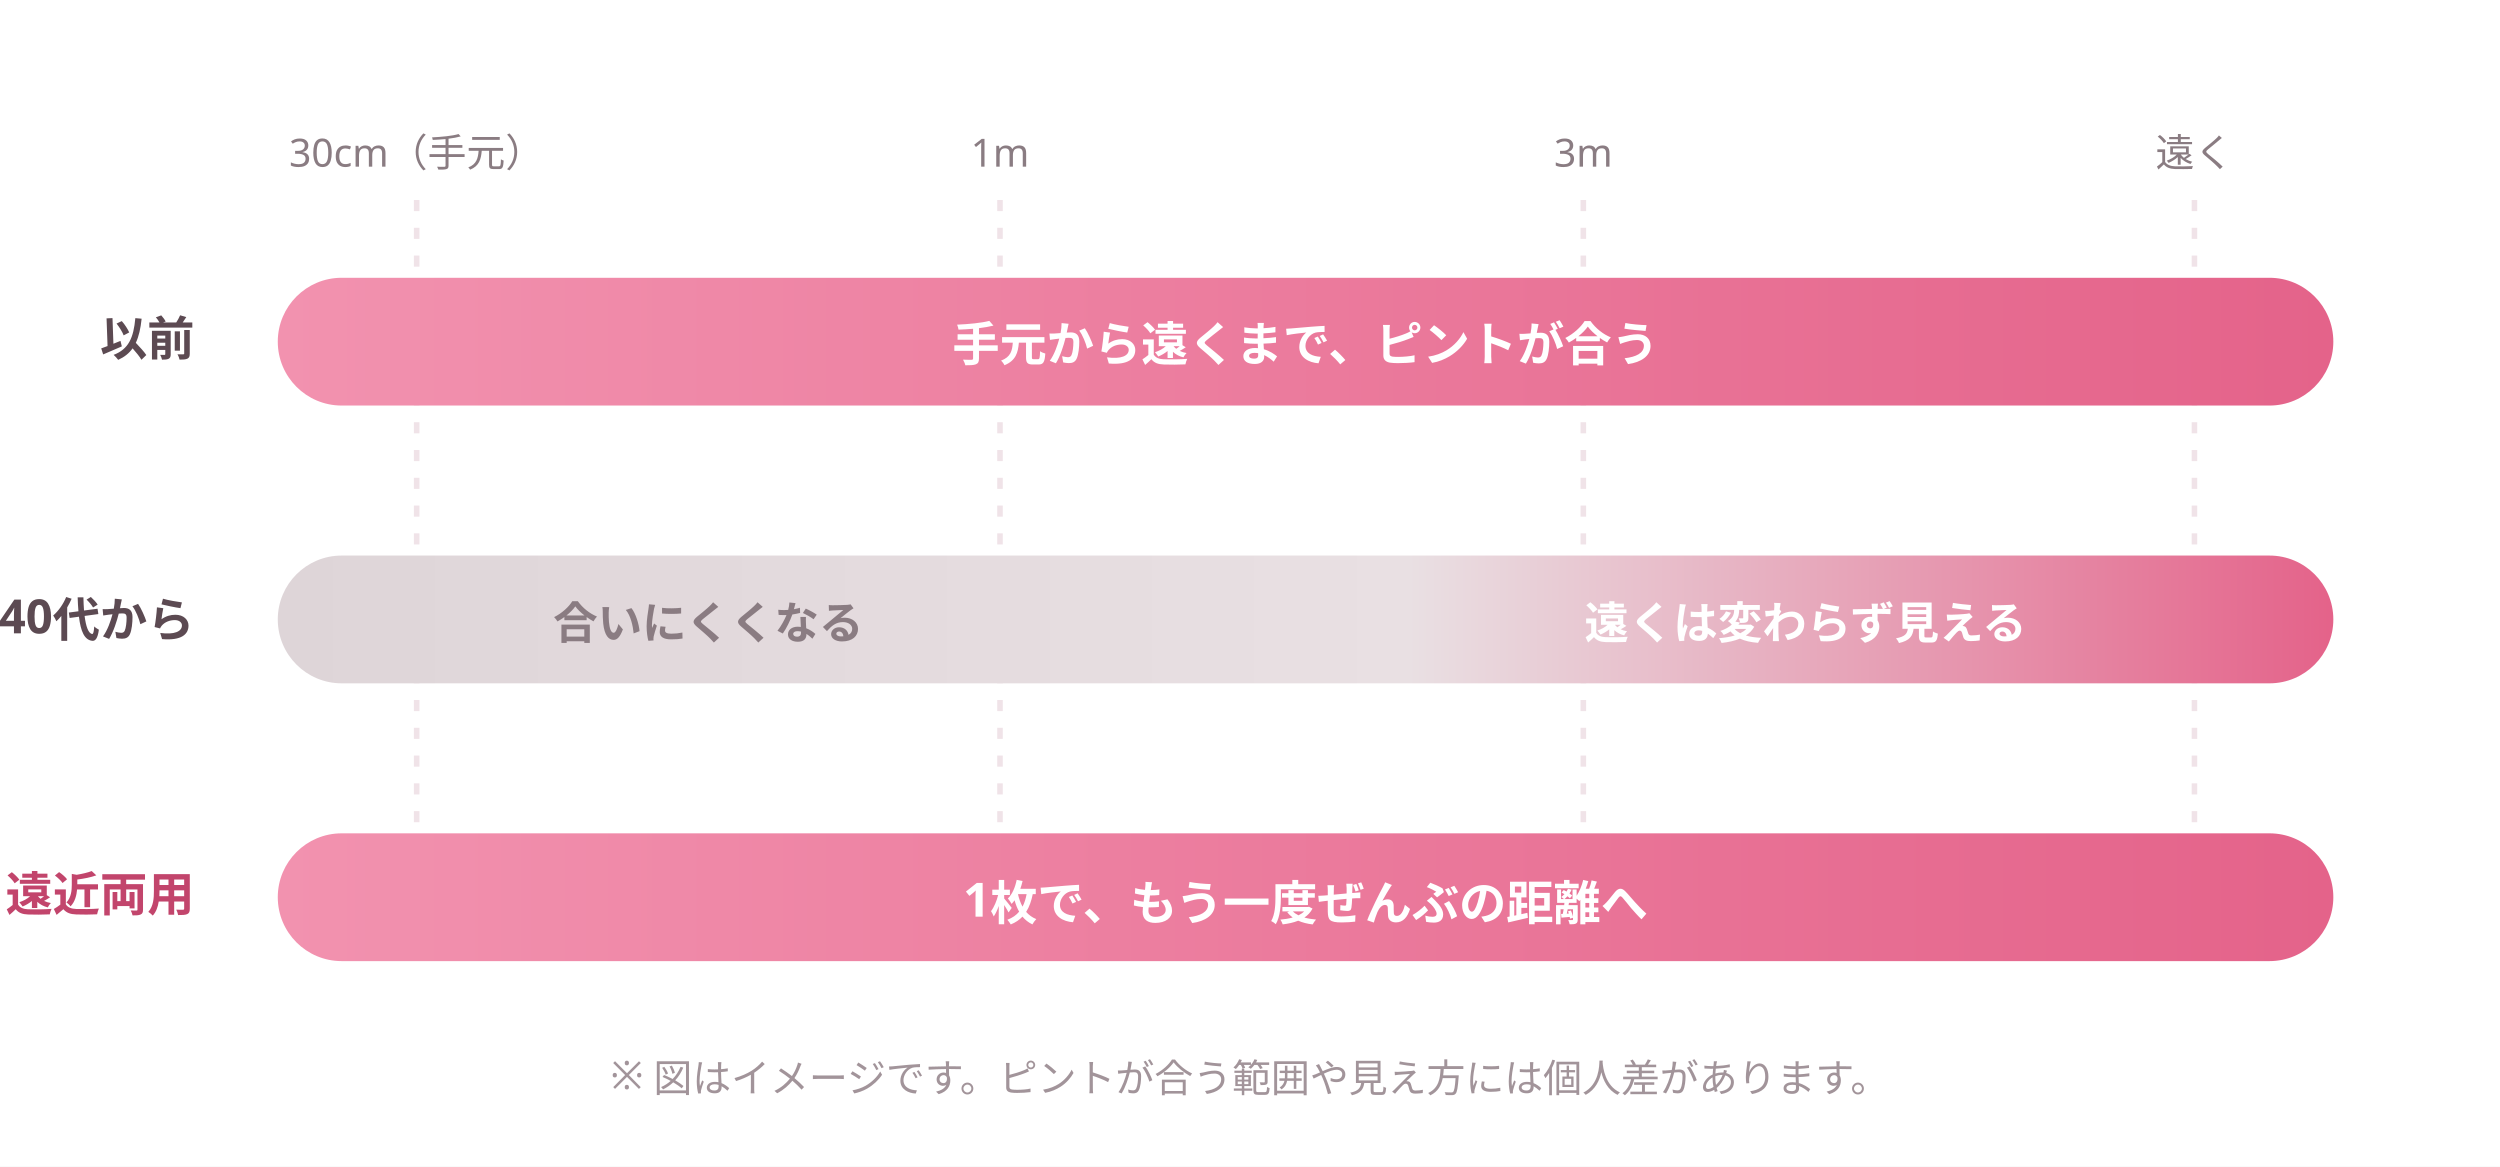
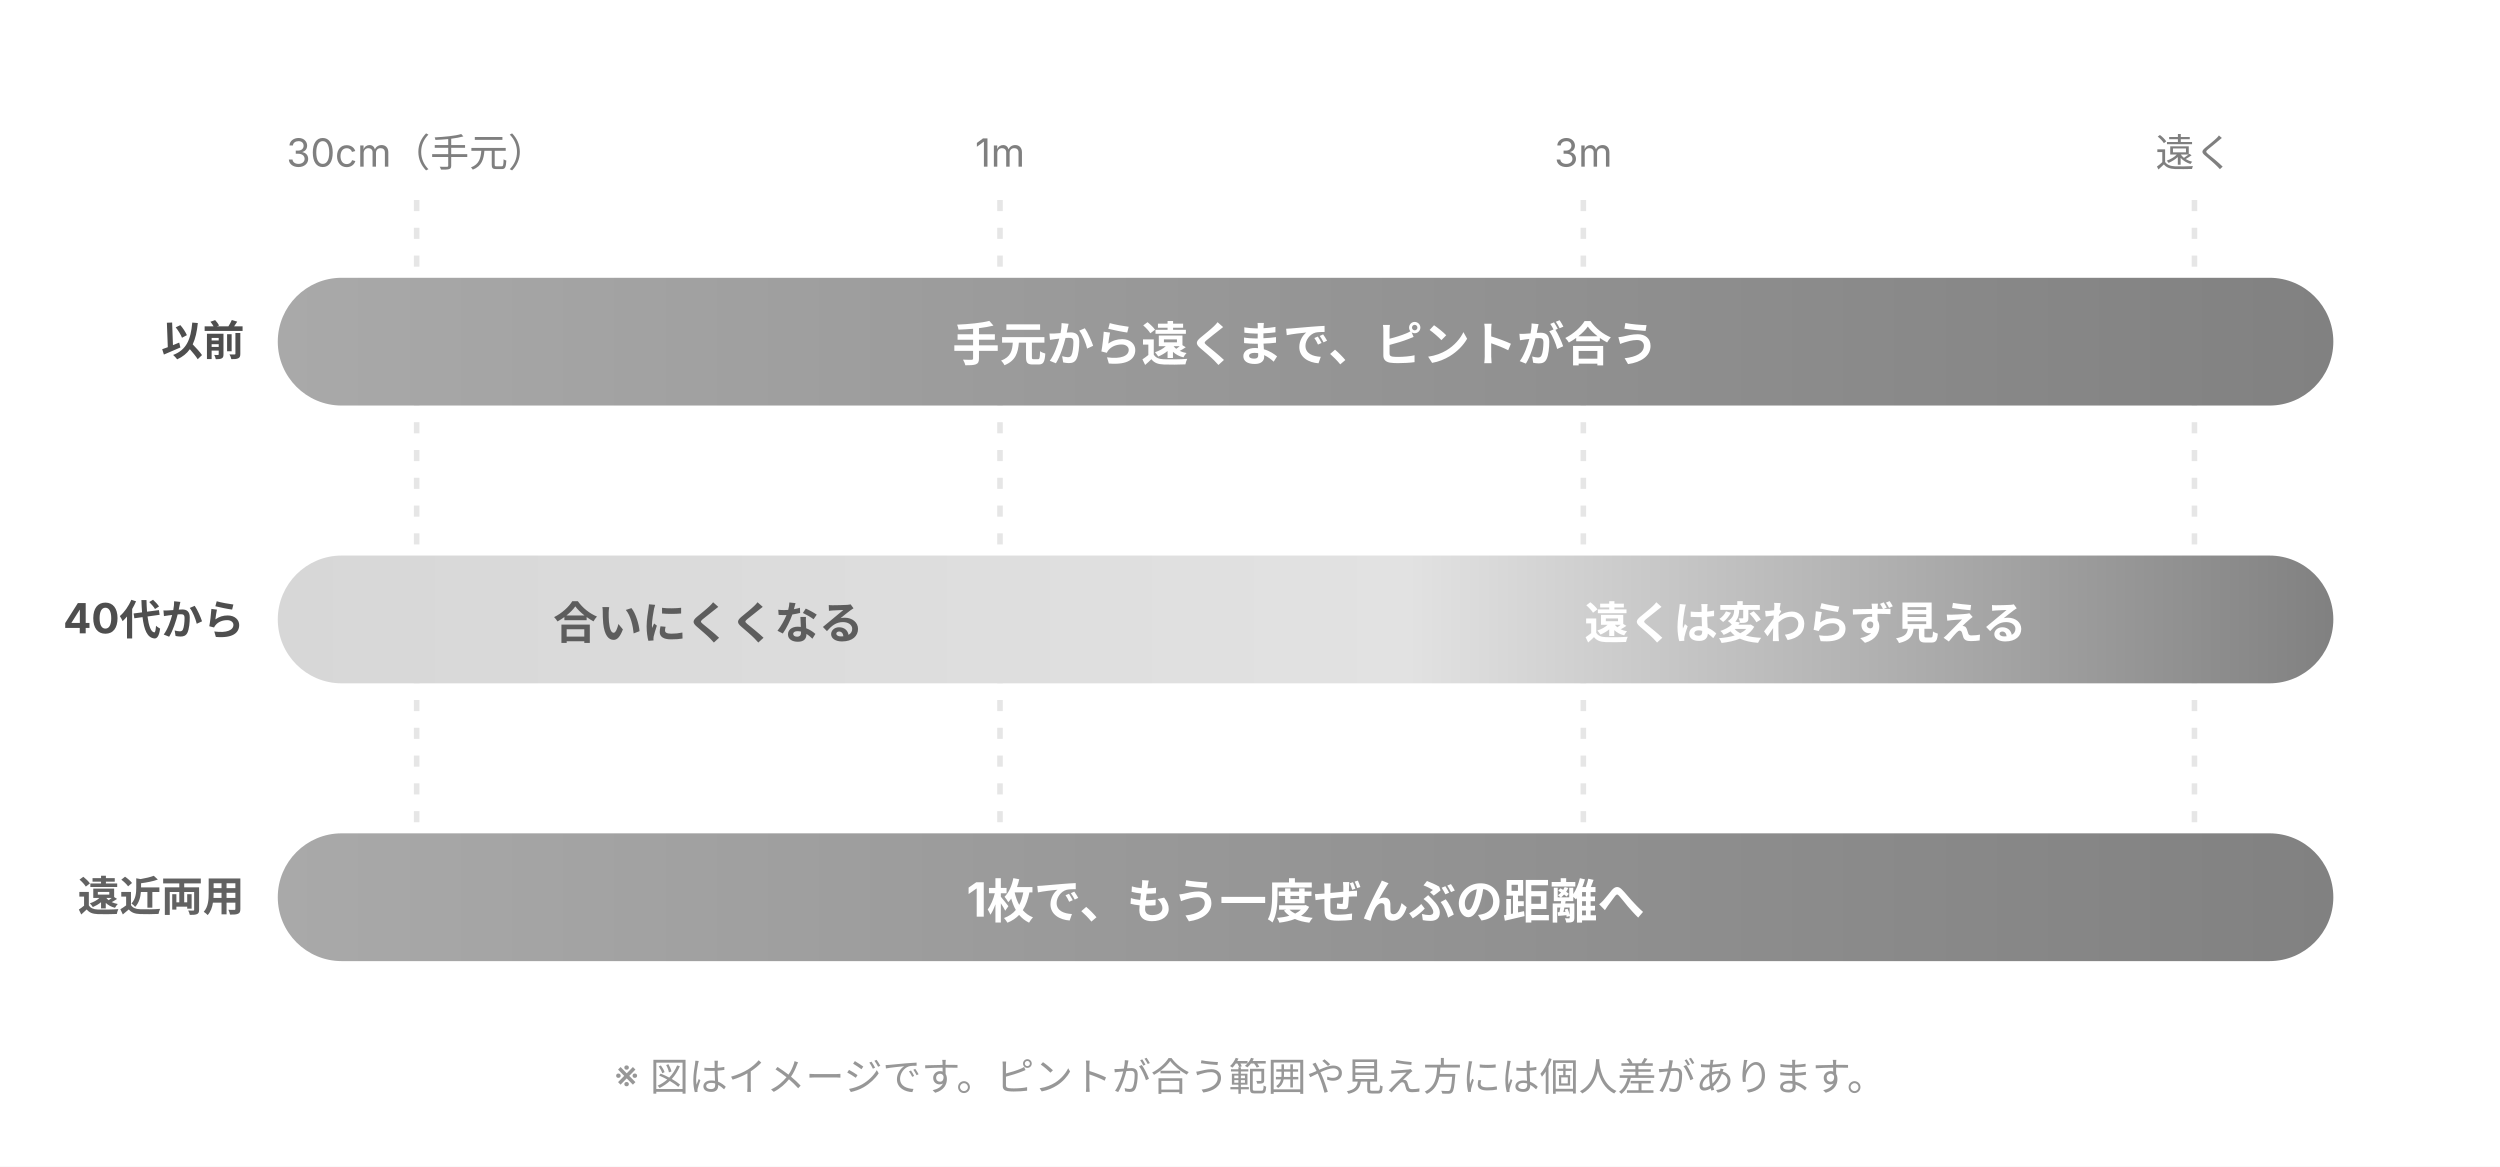
<svg xmlns="http://www.w3.org/2000/svg" viewBox="0 0 900 420" width="900" height="420" role="img" aria-labelledby="frTitle frDesc">
  <defs>
    <linearGradient id="frOk" x1="0" y1="0" x2="1" y2="0">
-       <stop offset="0%" stop-color="#F292AF" />
-       <stop offset="100%" stop-color="#E4638A" />
+       <stop offset="0%" stop-color="#A9A9A9" />
+       <stop offset="100%" stop-color="#818181" />
    </linearGradient>
    <linearGradient id="frNg" x1="0" y1="0" x2="1" y2="0">
-       <stop offset="0%" stop-color="#DED5D8" />
-       <stop offset="55%" stop-color="#E9E0E3" />
-       <stop offset="100%" stop-color="#E4638A" />
+       <stop offset="0%" stop-color="#D7D7D7" />
+       <stop offset="55%" stop-color="#E2E2E2" />
+       <stop offset="100%" stop-color="#818181" />
    </linearGradient>
  </defs>
  <rect width="900" height="420" fill="#FFFFFF" />
-   <g font-family="'Noto Sans JP','Hiragino Sans','Yu Gothic',sans-serif">
-     <g font-size="14" fill="#8A7C82" text-anchor="middle">
+   <g font-family="system-ui,-apple-system,BlinkMacSystemFont,'Segoe UI','Hiragino Sans','Hiragino Kaku Gothic ProN','Yu Gothic','Meiryo',sans-serif">
+     <g font-size="14" fill="#7F7F7F" text-anchor="middle">
      <text x="150" y="60">30cm（手元）</text>
      <text x="360" y="60">1m</text>
      <text x="570" y="60">3m</text>
      <text x="790" y="60">遠く</text>
    </g>
-     <g stroke="#F0E3E8" stroke-width="2" stroke-dasharray="4 6">
+     <g stroke="#E6E6E6" stroke-width="2" stroke-dasharray="4 6">
      <line x1="150" y1="72" x2="150" y2="330" />
      <line x1="360" y1="72" x2="360" y2="330" />
      <line x1="570" y1="72" x2="570" y2="330" />
      <line x1="790" y1="72" x2="790" y2="330" />
    </g>
-     <text x="70" y="128" font-size="17" font-weight="700" fill="#5C4A52" text-anchor="end">以前</text>
+     <text x="88" y="128" font-size="15" font-weight="700" fill="#4E4E4E" text-anchor="end">以前</text>
    <rect x="100" y="100" width="740" height="46" rx="23" fill="url(#frOk)" />
    <text x="470" y="130" font-size="17" font-weight="700" fill="#FFFFFF" text-anchor="middle">手元から遠くまで、ピントが合う</text>
-     <text x="70" y="228" font-size="17" font-weight="700" fill="#5C4A52" text-anchor="end">40代から</text>
+     <text x="88" y="228" font-size="15" font-weight="700" fill="#4E4E4E" text-anchor="end">40代から</text>
    <rect x="100" y="200" width="740" height="46" rx="23" fill="url(#frNg)" />
-     <text x="255" y="230" font-size="16" font-weight="700" fill="#8A7C82" text-anchor="middle">合いにくくなる</text>
+     <text x="255" y="230" font-size="16" font-weight="700" fill="#5D5D5D" text-anchor="middle">合いにくくなる</text>
    <text x="650" y="230" font-size="16" font-weight="700" fill="#FFFFFF" text-anchor="middle">遠くは変わらず見える</text>
-     <text x="70" y="328" font-size="17" font-weight="700" fill="#C2456C" text-anchor="end">遠近両用</text>
+     <text x="88" y="328" font-size="15" font-weight="700" fill="#626262" text-anchor="end">遠近両用</text>
    <rect x="100" y="300" width="740" height="46" rx="23" fill="url(#frOk)" />
    <text x="470" y="330" font-size="17" font-weight="700" fill="#FFFFFF" text-anchor="middle">1枚で、もう一度ぜんぶの距離へ</text>
-     <text x="450" y="392" font-size="14" fill="#A2949A" text-anchor="middle">※ 図はイメージです。ピントが合う範囲や見え方には個人差があります。</text>
+     <text x="450" y="392" font-size="14" fill="#979797" text-anchor="middle">※ 図はイメージです。ピントが合う範囲や見え方には個人差があります。</text>
  </g>
</svg>
